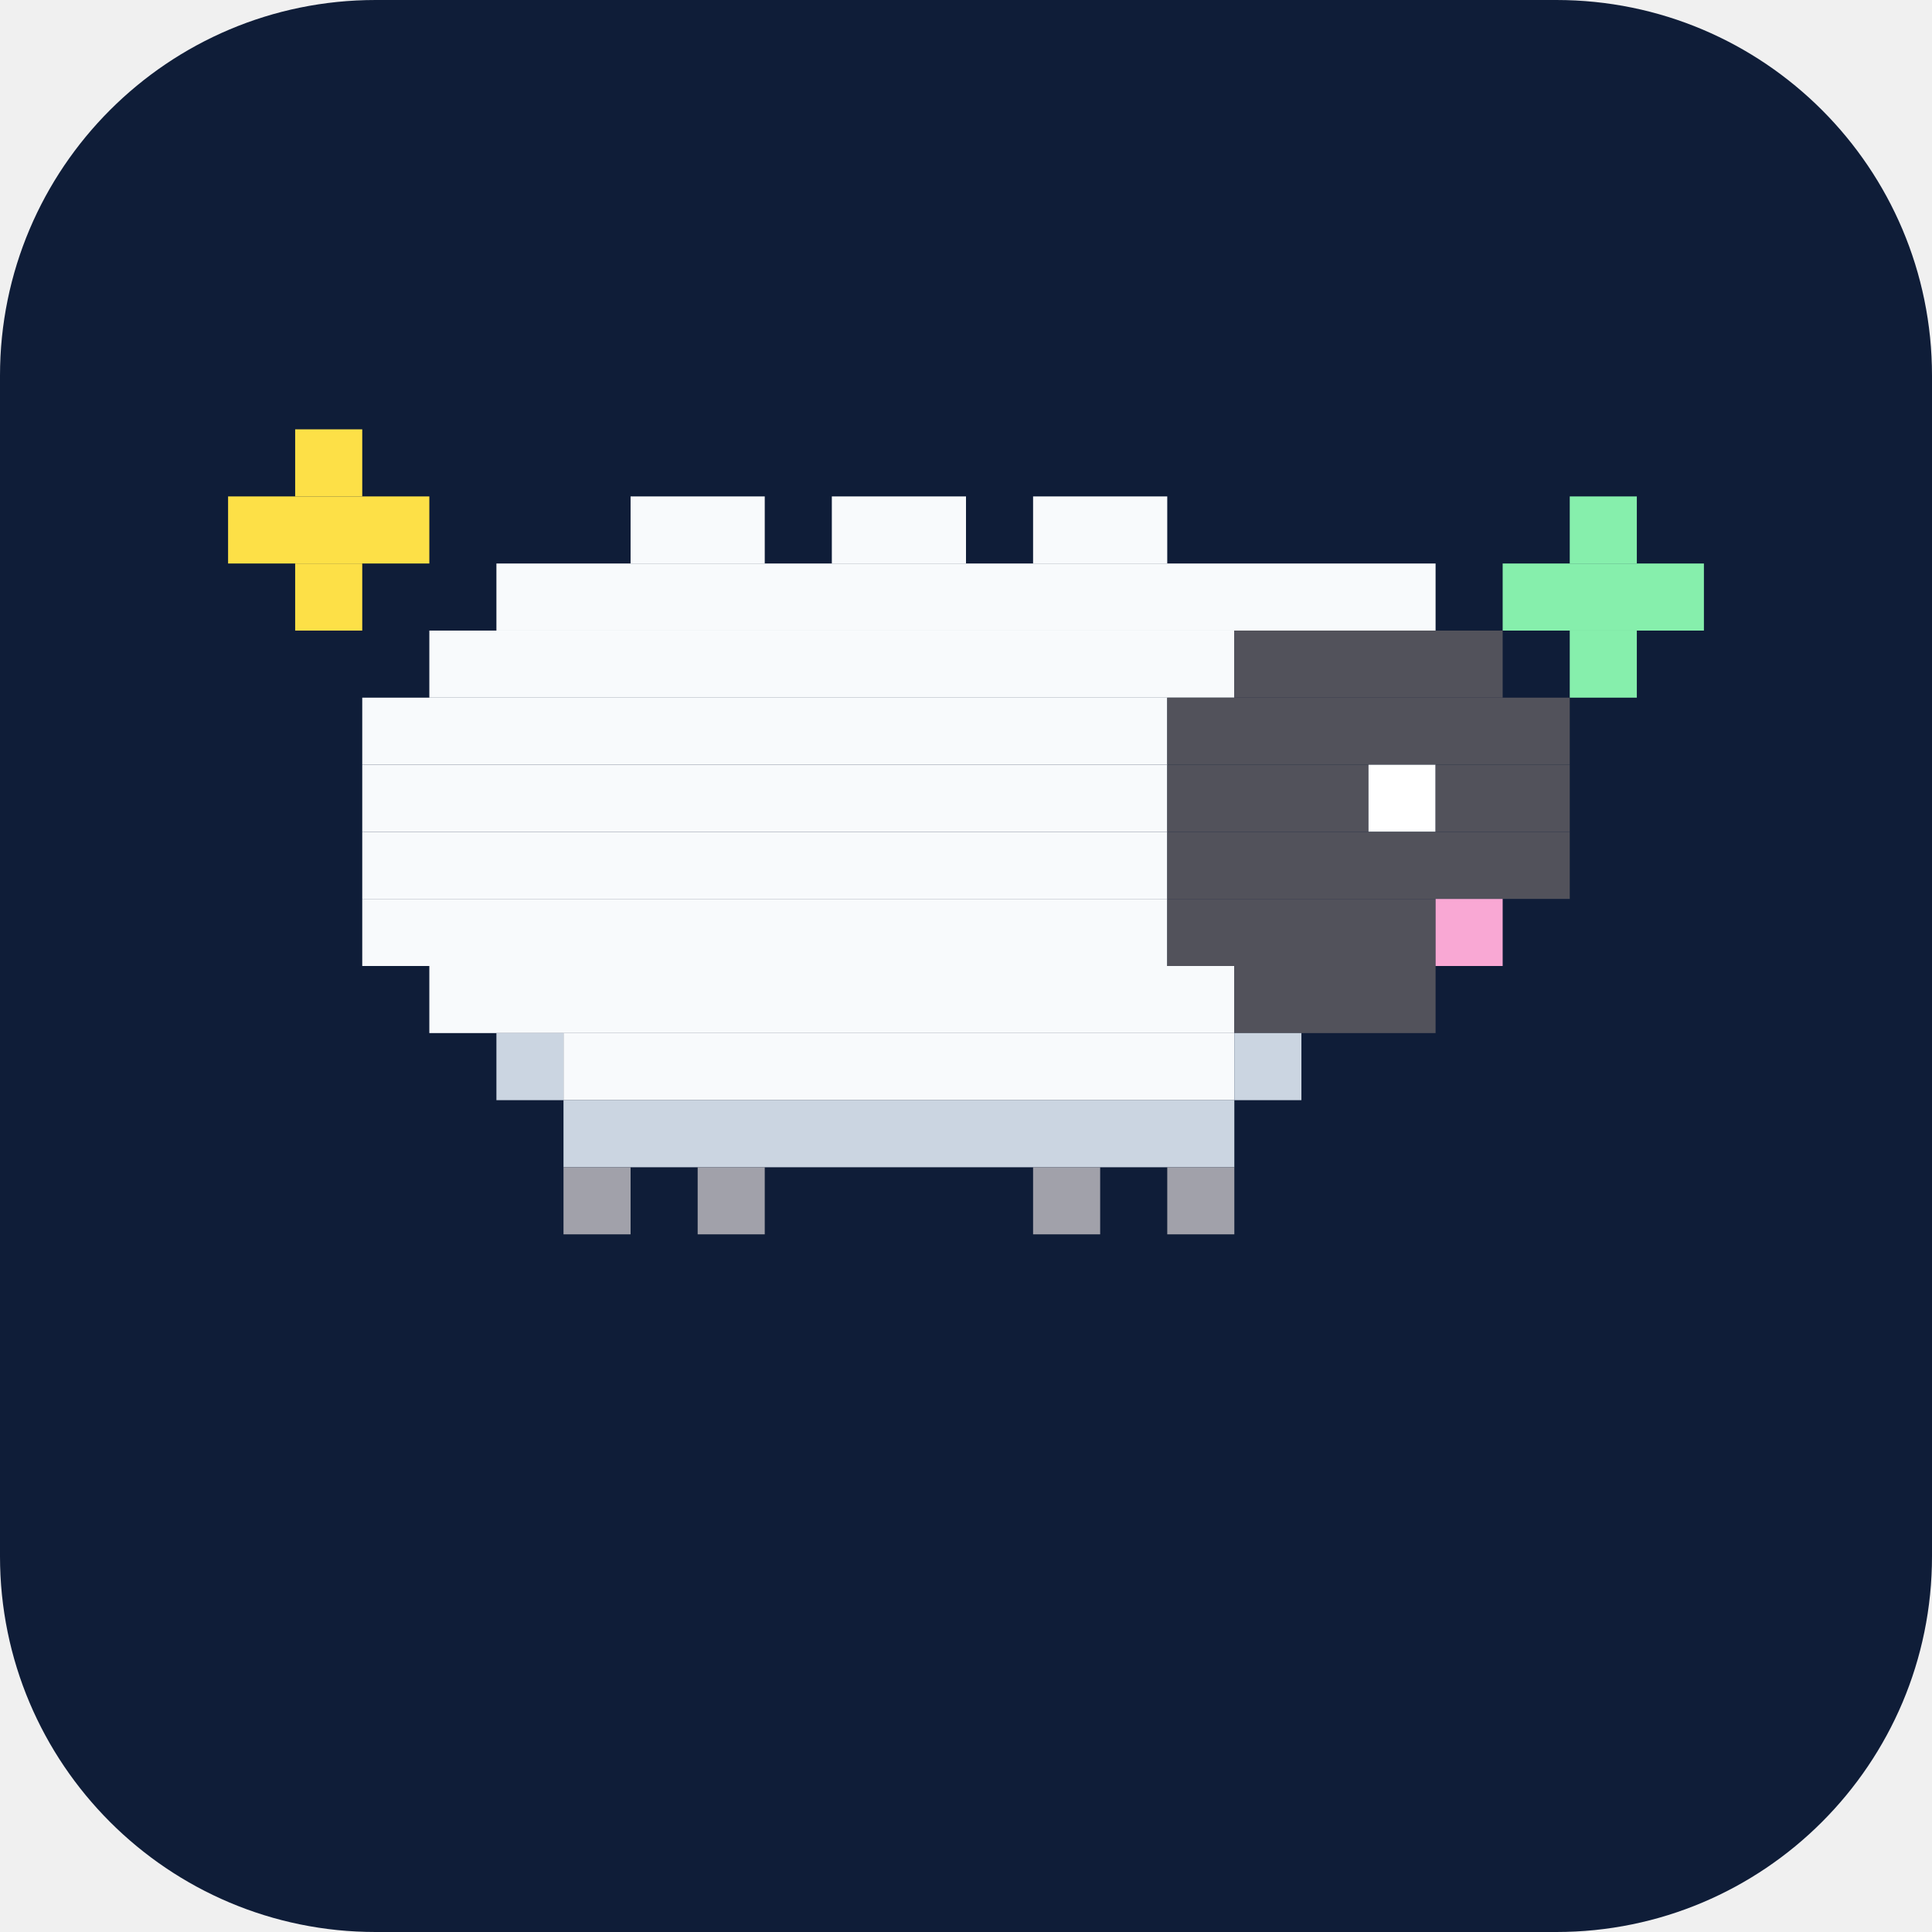
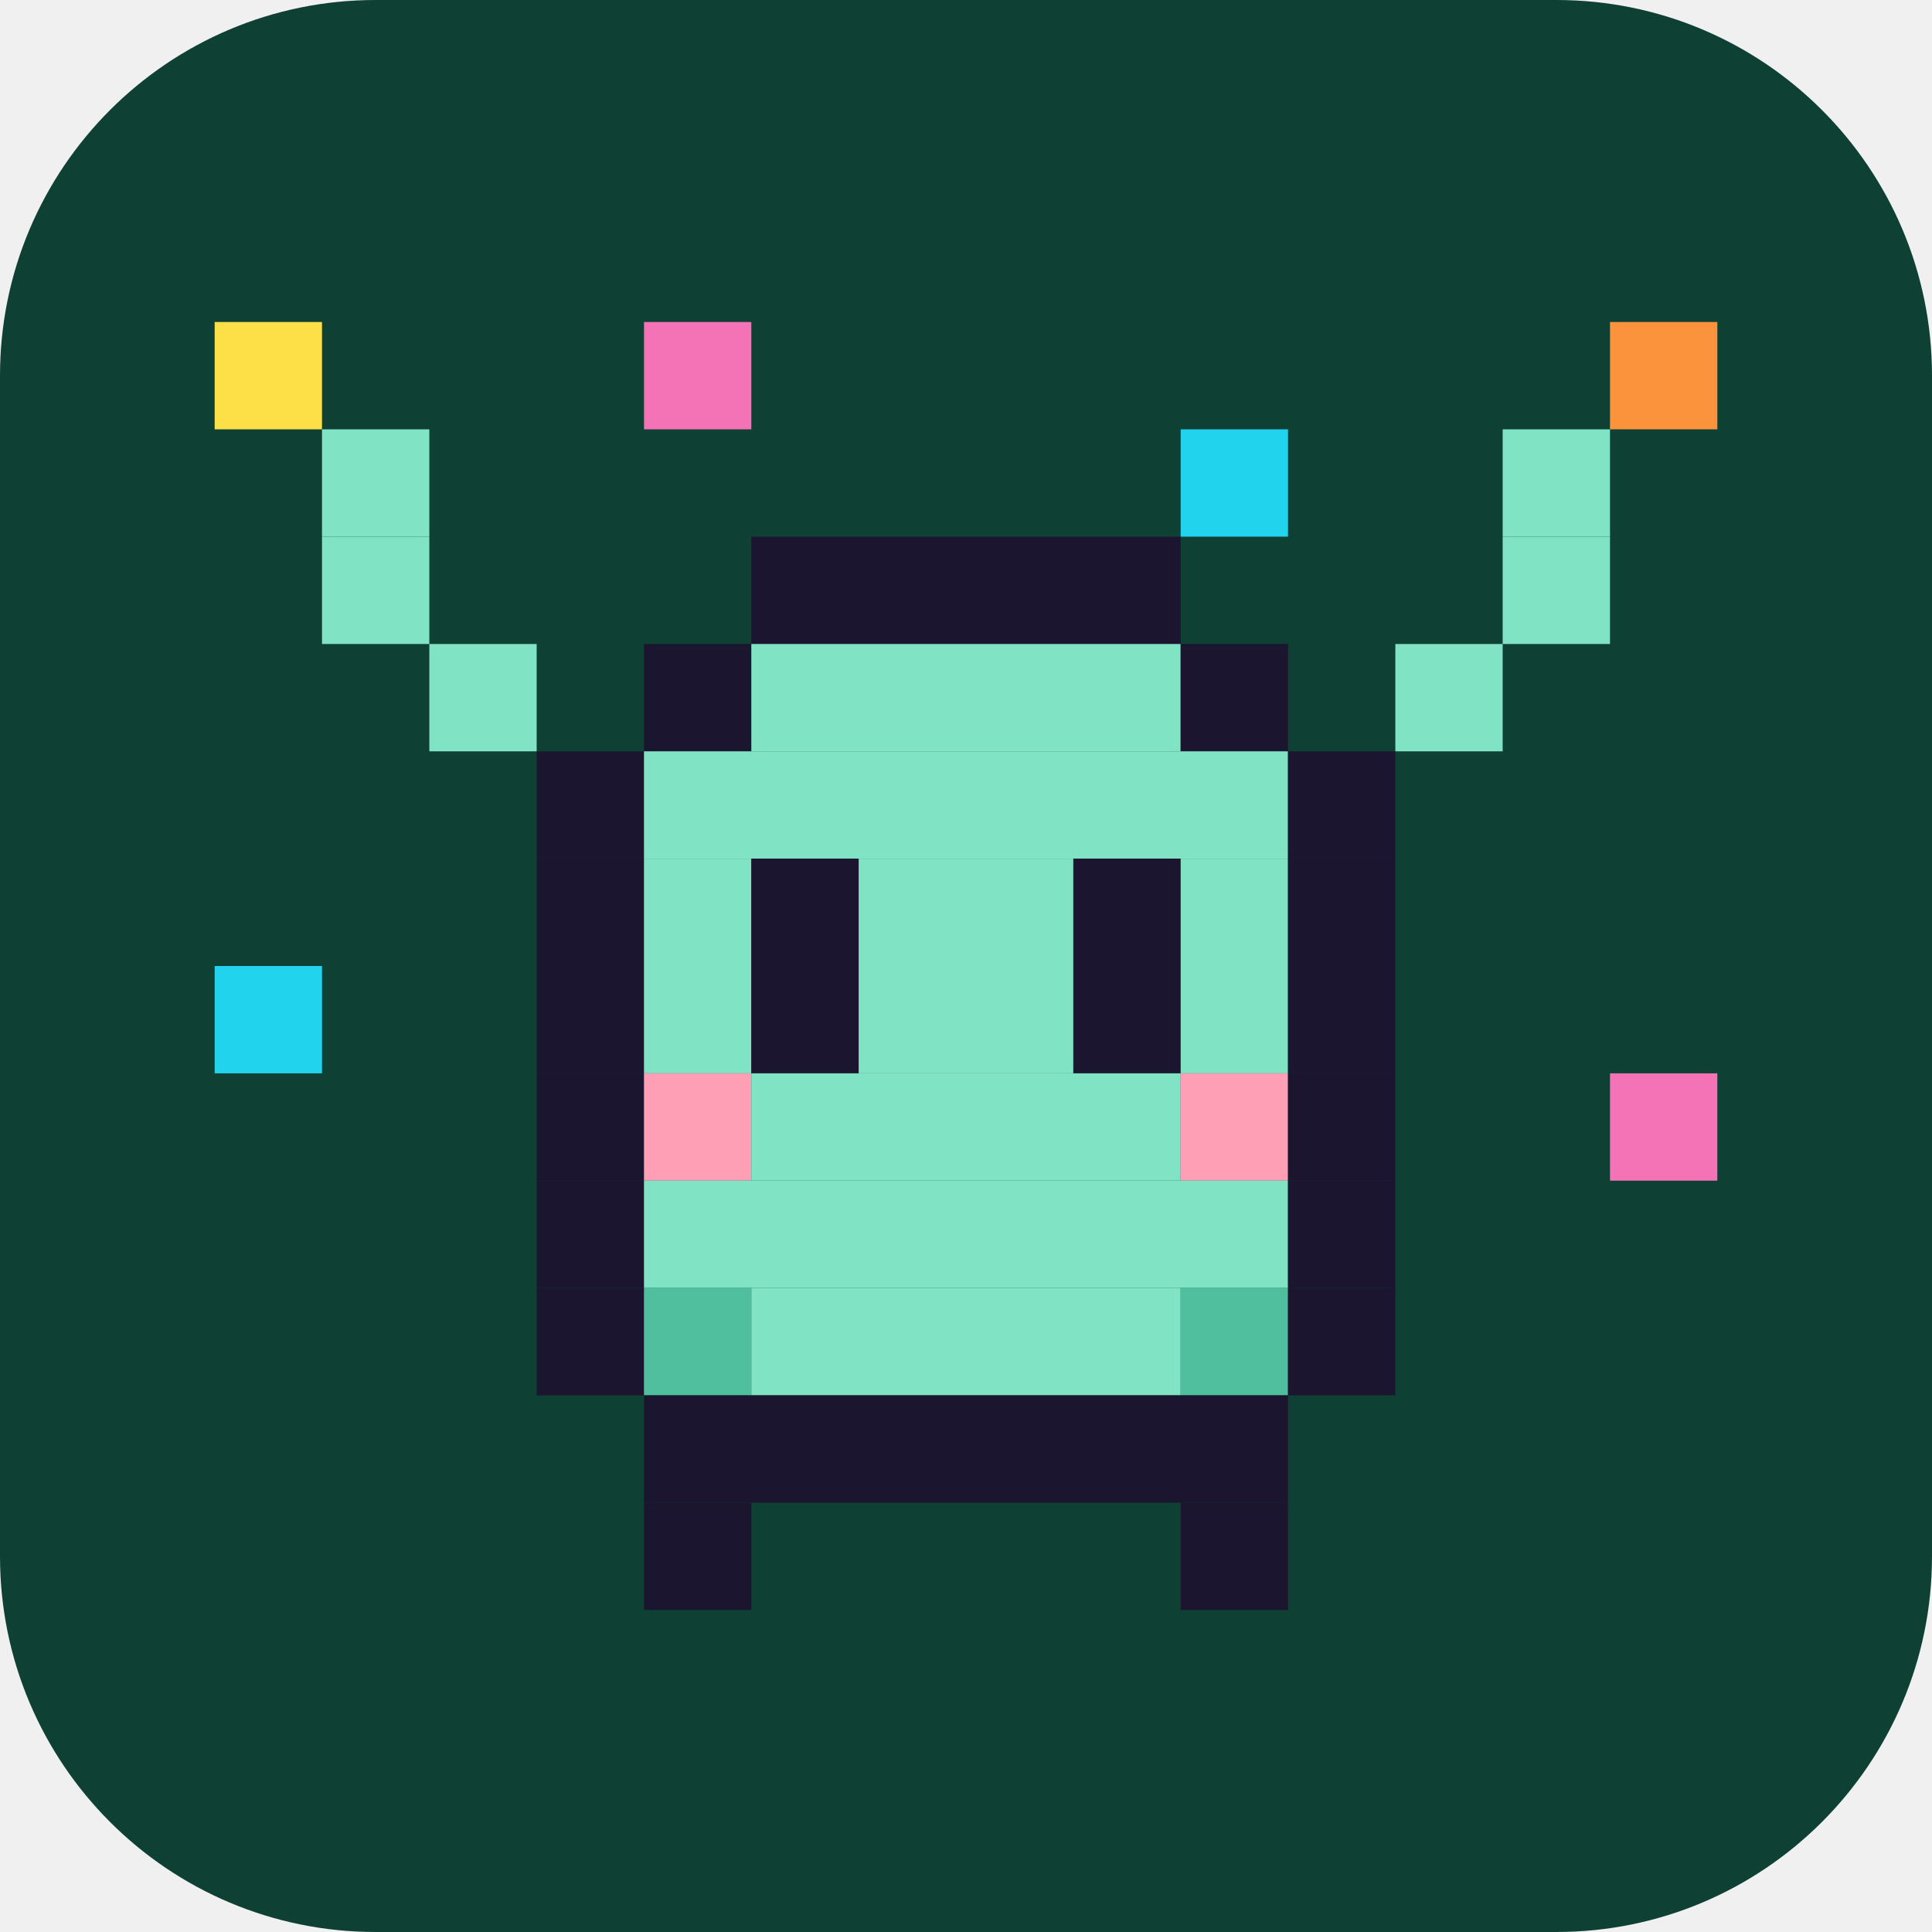
<svg xmlns="http://www.w3.org/2000/svg" width="144" height="144" viewBox="0 0 144 144">
-   <rect width="144" height="144" rx="28" fill="#0f1d38" />
-   <rect x="22" y="32" width="5" height="5" fill="#fde047" />
-   <rect x="17" y="37" width="15" height="5" fill="#fde047" />
-   <rect x="47" y="37" width="10" height="5" fill="#f8fafc" />
-   <rect x="62" y="37" width="10" height="5" fill="#f8fafc" />
-   <rect x="77" y="37" width="10" height="5" fill="#f8fafc" />
-   <rect x="117" y="37" width="5" height="5" fill="#86efac" />
-   <rect x="22" y="42" width="5" height="5" fill="#fde047" />
-   <rect x="37" y="42" width="70" height="5" fill="#f8fafc" />
-   <rect x="112" y="42" width="15" height="5" fill="#86efac" />
-   <rect x="32" y="47" width="60" height="5" fill="#f8fafc" />
-   <rect x="92" y="47" width="20" height="5" fill="#52525b" />
-   <rect x="117" y="47" width="5" height="5" fill="#86efac" />
-   <rect x="27" y="52" width="60" height="5" fill="#f8fafc" />
-   <rect x="87" y="52" width="30" height="5" fill="#52525b" />
-   <rect x="27" y="57" width="60" height="5" fill="#f8fafc" />
-   <rect x="87" y="57" width="15" height="5" fill="#52525b" />
-   <rect x="102" y="57" width="5" height="5" fill="#ffffff" />
-   <rect x="107" y="57" width="10" height="5" fill="#52525b" />
-   <rect x="27" y="62" width="60" height="5" fill="#f8fafc" />
-   <rect x="87" y="62" width="30" height="5" fill="#52525b" />
-   <rect x="27" y="67" width="60" height="5" fill="#f8fafc" />
-   <rect x="87" y="67" width="20" height="5" fill="#52525b" />
-   <rect x="107" y="67" width="5" height="5" fill="#f9a8d4" />
-   <rect x="32" y="72" width="60" height="5" fill="#f8fafc" />
-   <rect x="92" y="72" width="15" height="5" fill="#52525b" />
-   <rect x="37" y="77" width="5" height="5" fill="#cbd5e1" />
-   <rect x="42" y="77" width="50" height="5" fill="#f8fafc" />
-   <rect x="92" y="77" width="5" height="5" fill="#cbd5e1" />
-   <rect x="42" y="82" width="50" height="5" fill="#cbd5e1" />
-   <rect x="42" y="87" width="5" height="5" fill="#a1a1aa" />
-   <rect x="52" y="87" width="5" height="5" fill="#a1a1aa" />
-   <rect x="77" y="87" width="5" height="5" fill="#a1a1aa" />
-   <rect x="87" y="87" width="5" height="5" fill="#a1a1aa" />
+   <rect width="144" height="144" rx="28" fill="#0f4034" />
+   <rect x="16" y="24" width="8" height="8" fill="#fde047" />
+   <rect x="48" y="24" width="8" height="8" fill="#f472b6" />
+   <rect x="120" y="24" width="8" height="8" fill="#fb923c" />
+   <rect x="24" y="32" width="8" height="8" fill="#7fe3c4" />
+   <rect x="88" y="32" width="8" height="8" fill="#22d3ee" />
+   <rect x="112" y="32" width="8" height="8" fill="#7fe3c4" />
+   <rect x="24" y="40" width="8" height="8" fill="#7fe3c4" />
+   <rect x="56" y="40" width="32" height="8" fill="#1b1530" />
+   <rect x="112" y="40" width="8" height="8" fill="#7fe3c4" />
+   <rect x="32" y="48" width="8" height="8" fill="#7fe3c4" />
+   <rect x="48" y="48" width="8" height="8" fill="#1b1530" />
+   <rect x="56" y="48" width="32" height="8" fill="#7fe3c4" />
+   <rect x="88" y="48" width="8" height="8" fill="#1b1530" />
+   <rect x="104" y="48" width="8" height="8" fill="#7fe3c4" />
+   <rect x="40" y="56" width="8" height="8" fill="#1b1530" />
+   <rect x="48" y="56" width="48" height="8" fill="#7fe3c4" />
+   <rect x="96" y="56" width="8" height="8" fill="#1b1530" />
+   <rect x="40" y="64" width="8" height="8" fill="#1b1530" />
+   <rect x="48" y="64" width="8" height="8" fill="#7fe3c4" />
+   <rect x="56" y="64" width="8" height="8" fill="#1b1530" />
+   <rect x="64" y="64" width="16" height="8" fill="#7fe3c4" />
+   <rect x="80" y="64" width="8" height="8" fill="#1b1530" />
+   <rect x="88" y="64" width="8" height="8" fill="#7fe3c4" />
+   <rect x="96" y="64" width="8" height="8" fill="#1b1530" />
+   <rect x="16" y="72" width="8" height="8" fill="#22d3ee" />
+   <rect x="40" y="72" width="8" height="8" fill="#1b1530" />
+   <rect x="48" y="72" width="8" height="8" fill="#7fe3c4" />
+   <rect x="56" y="72" width="8" height="8" fill="#1b1530" />
+   <rect x="64" y="72" width="16" height="8" fill="#7fe3c4" />
+   <rect x="80" y="72" width="8" height="8" fill="#1b1530" />
+   <rect x="88" y="72" width="8" height="8" fill="#7fe3c4" />
+   <rect x="96" y="72" width="8" height="8" fill="#1b1530" />
+   <rect x="40" y="80" width="8" height="8" fill="#1b1530" />
+   <rect x="48" y="80" width="8" height="8" fill="#ff9fb5" />
+   <rect x="56" y="80" width="32" height="8" fill="#7fe3c4" />
+   <rect x="88" y="80" width="8" height="8" fill="#ff9fb5" />
+   <rect x="96" y="80" width="8" height="8" fill="#1b1530" />
+   <rect x="120" y="80" width="8" height="8" fill="#f472b6" />
+   <rect x="40" y="88" width="8" height="8" fill="#1b1530" />
+   <rect x="48" y="88" width="48" height="8" fill="#7fe3c4" />
+   <rect x="96" y="88" width="8" height="8" fill="#1b1530" />
+   <rect x="40" y="96" width="8" height="8" fill="#1b1530" />
+   <rect x="48" y="96" width="8" height="8" fill="#4fbf9d" />
+   <rect x="56" y="96" width="32" height="8" fill="#7fe3c4" />
+   <rect x="88" y="96" width="8" height="8" fill="#4fbf9d" />
+   <rect x="96" y="96" width="8" height="8" fill="#1b1530" />
+   <rect x="48" y="104" width="48" height="8" fill="#1b1530" />
+   <rect x="48" y="112" width="8" height="8" fill="#1b1530" />
+   <rect x="88" y="112" width="8" height="8" fill="#1b1530" />
</svg>
